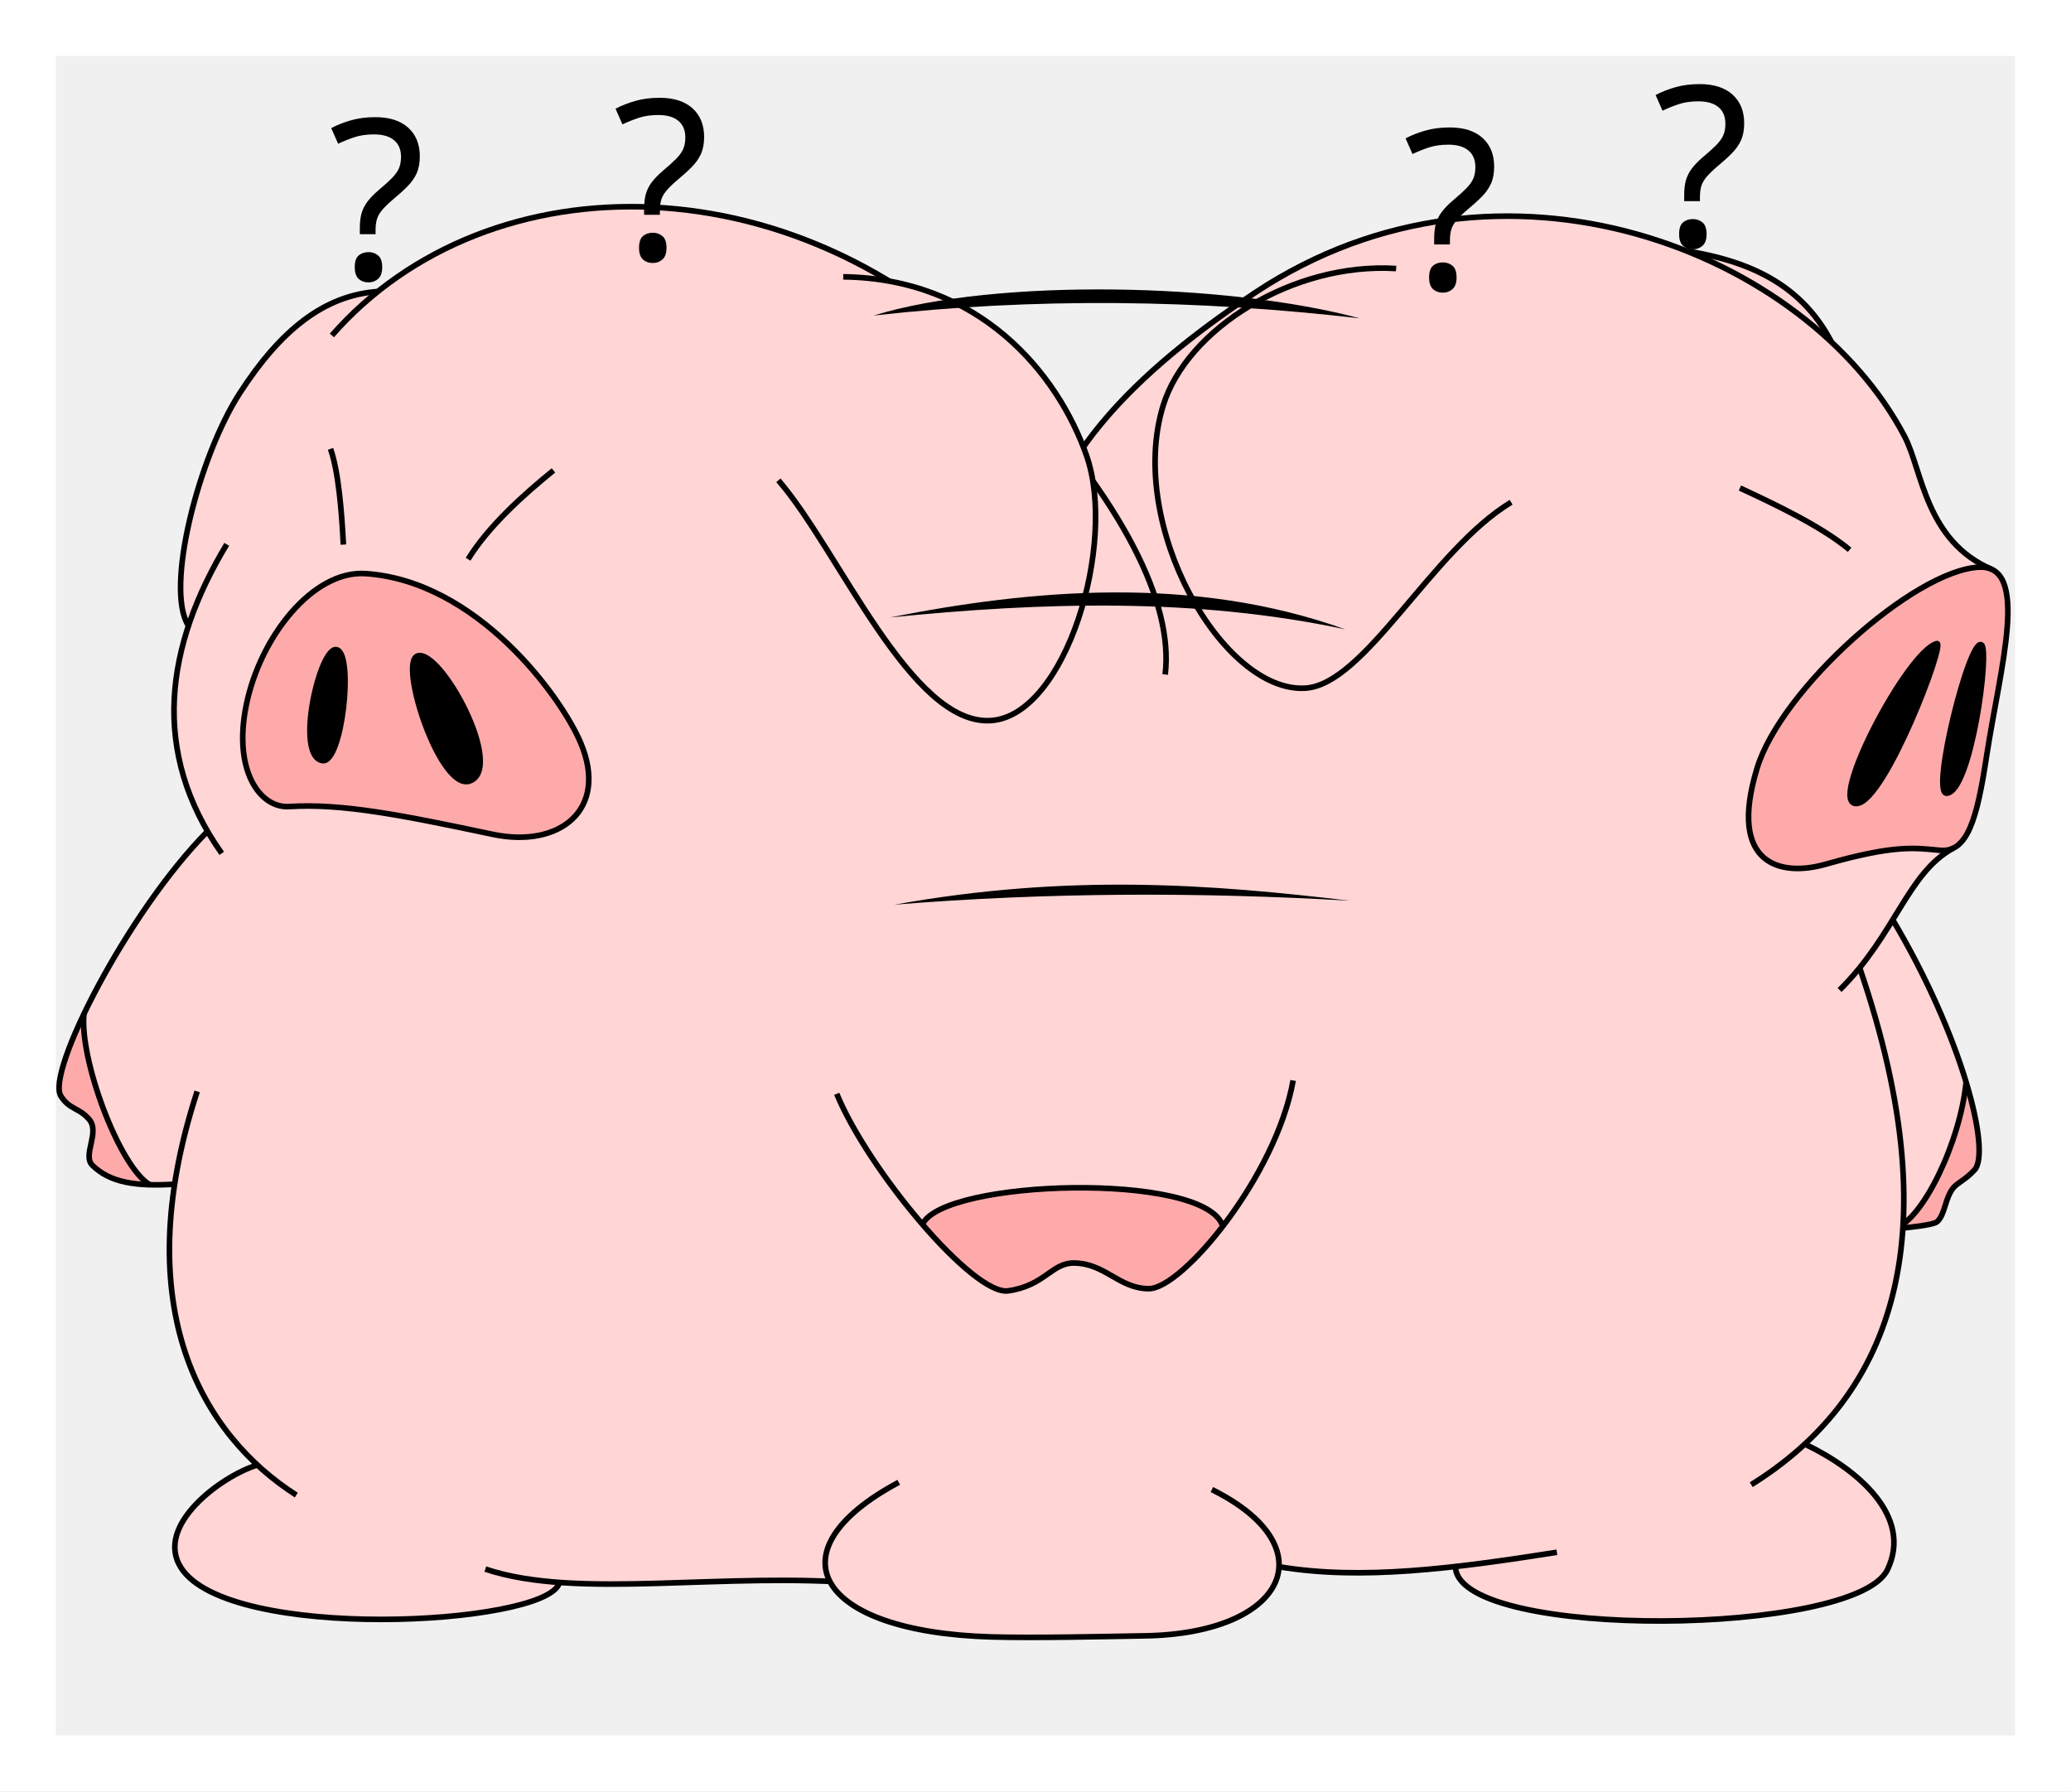
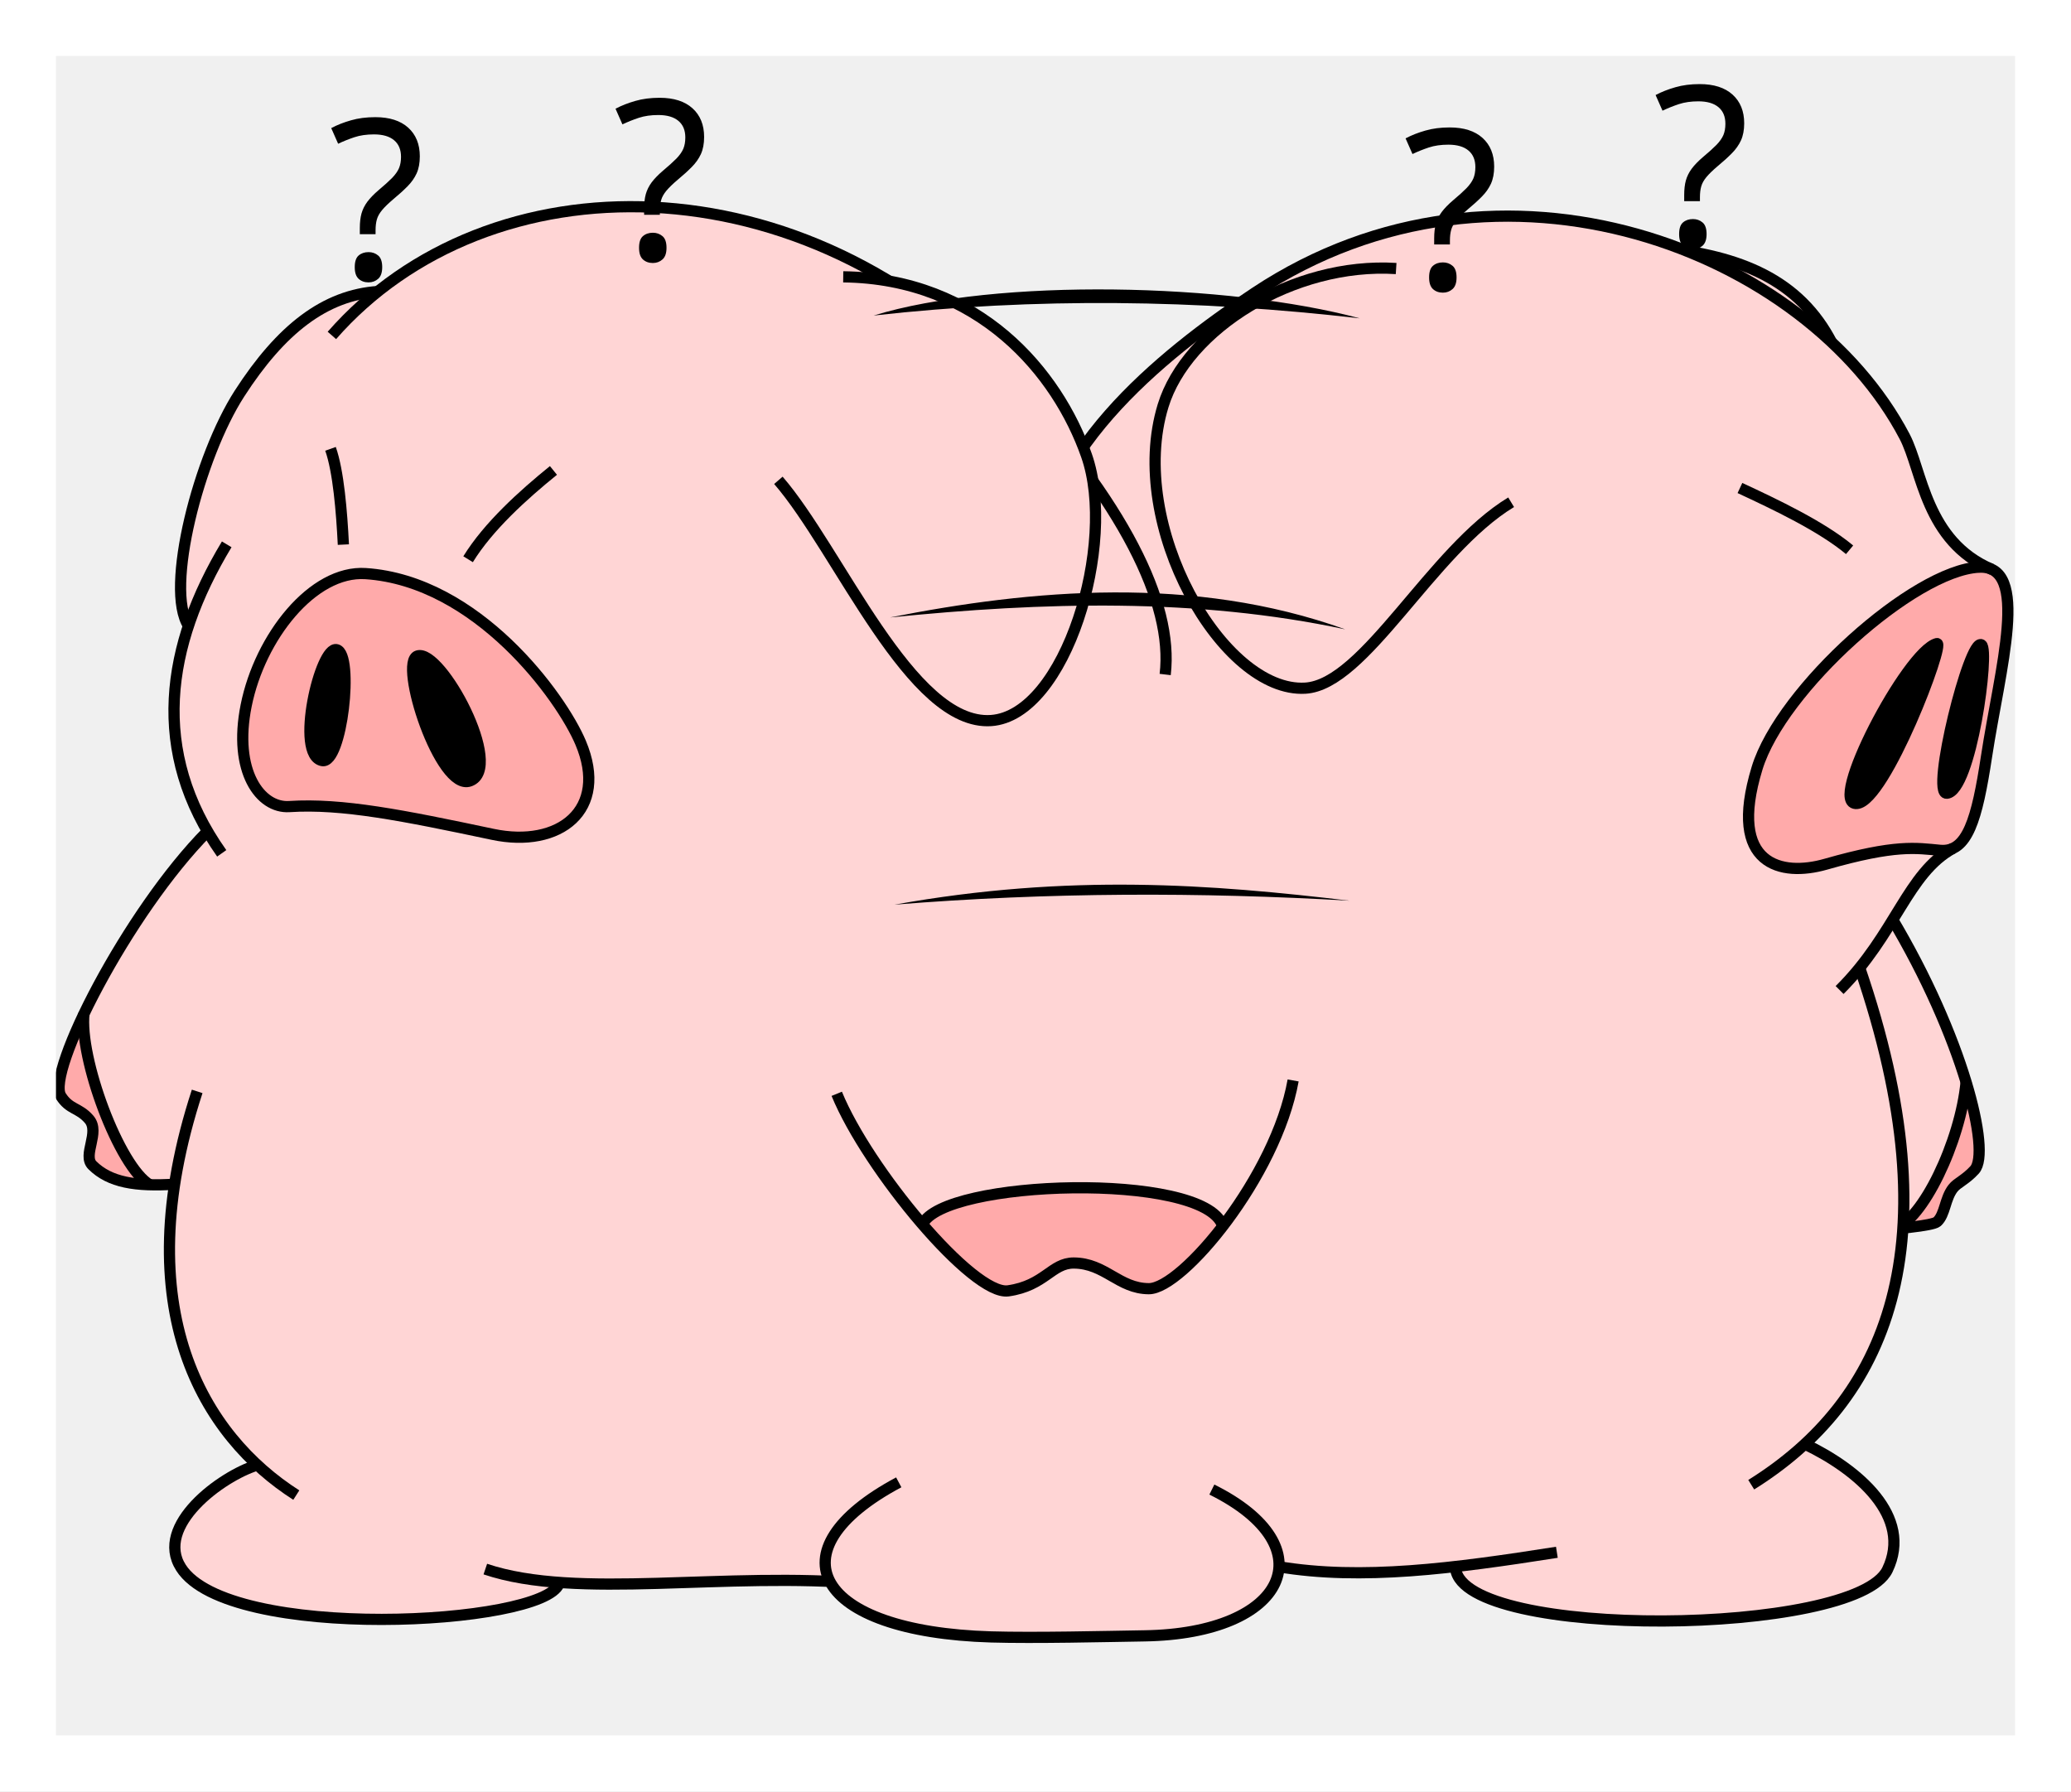
<svg xmlns="http://www.w3.org/2000/svg" xmlns:xlink="http://www.w3.org/1999/xlink" width="370" height="320" id="svg2" version="1.1" enable-background="new">
  <defs id="defs4">
    <linearGradient id="linearGradient12499-5-3">
      <stop id="stop12501-0-8" offset="0" style="stop-color:#ffd5d5;stop-opacity:1;" />
      <stop id="stop12503-9-9" offset="1" style="stop-color:#ffd5d5;stop-opacity:0;" />
    </linearGradient>
    <linearGradient id="linearGradient12499-5">
      <stop id="stop12501-0" offset="0" style="stop-color:#ffd5d5;stop-opacity:1;" />
      <stop id="stop12503-9" offset="1" style="stop-color:#ffd5d5;stop-opacity:0;" />
    </linearGradient>
    <linearGradient id="linearGradient12499-8">
      <stop id="stop12501-6" offset="0" style="stop-color:#ffd5d5;stop-opacity:1;" />
      <stop id="stop12503-0" offset="1" style="stop-color:#ffd5d5;stop-opacity:0;" />
    </linearGradient>
    <linearGradient gradientTransform="translate(0,-7)" gradientUnits="userSpaceOnUse" y2="78.526" x2="178.782" y1="135.026" x1="175.86" id="linearGradient12505-2" xlink:href="#linearGradient12499-8" />
    <linearGradient id="linearGradient12499-9">
      <stop id="stop12501-8" offset="0" style="stop-color:#ffd5d5;stop-opacity:1;" />
      <stop id="stop12503-6" offset="1" style="stop-color:#ffd5d5;stop-opacity:0;" />
    </linearGradient>
    <linearGradient gradientTransform="translate(0,-7)" gradientUnits="userSpaceOnUse" y2="78.526" x2="178.782" y1="135.026" x1="175.86" id="linearGradient12505-1" xlink:href="#linearGradient12499-9" />
    <linearGradient id="linearGradient12499">
      <stop id="stop12501" offset="0" style="stop-color:#ffd5d5;stop-opacity:1;" />
      <stop id="stop12503" offset="1" style="stop-color:#ffd5d5;stop-opacity:0;" />
    </linearGradient>
    <linearGradient xlink:href="#linearGradient12499" id="linearGradient4842" gradientUnits="userSpaceOnUse" gradientTransform="matrix(0.9832367,-0.1823339,0.1823339,0.9832367,74.73669,42.60225)" x1="175.86" y1="135.026" x2="180.123" y2="104.201" />
    <linearGradient xlink:href="#linearGradient12499-5" id="linearGradient4848" gradientUnits="userSpaceOnUse" gradientTransform="matrix(0.9958606,-0.09089341,0.09089341,0.9958606,90.23407,51.0497)" x1="184.389" y1="140.775" x2="178.004" y2="106.502" />
    <linearGradient xlink:href="#linearGradient12499-5-3" id="linearGradient4854" gradientUnits="userSpaceOnUse" gradientTransform="matrix(0.9985031,0.05469451,-0.05469451,0.9985031,114.0699,56.17685)" x1="186.741" y1="139.741" x2="168.636" y2="87.226" />
  </defs>
  <g id="layer2" style="display:none">
    <path style="fill:none;stroke:#0000ff;stroke-width:1px;stroke-linecap:butt;stroke-linejoin:miter;stroke-opacity:1" d="M 10,310 360,10" id="path3025" />
    <path style="fill:none;stroke:#0000ff;stroke-width:1px;stroke-linecap:butt;stroke-linejoin:miter;stroke-opacity:1" d="M 10,10 360,310" id="path3027" />
    <path style="fill:none;stroke:#ff0000;stroke-width:1px;stroke-linecap:butt;stroke-linejoin:miter;stroke-opacity:1;display:inline" d="m 10,0 0,320" id="path3006" />
    <path style="fill:none;stroke:#ff0000;stroke-width:1px;stroke-linecap:butt;stroke-linejoin:miter;stroke-opacity:1;display:inline" d="m 360,0 0,320" id="path3010" />
    <path style="fill:none;stroke:#ff0000;stroke-width:1px;stroke-linecap:butt;stroke-linejoin:miter;stroke-opacity:1;display:inline" d="M 0,10 370,10" id="path3016" />
    <path transform="translate(84.7158,27.7117)" style="fill:none;stroke:#ff0000;stroke-width:1px;stroke-linecap:butt;stroke-linejoin:miter;stroke-opacity:1;display:inline" d="m -84.716,282.288 370,0" id="path3018" />
  </g>
  <g id="layer11" style="display:inline">
    <path style="fill:#ffd5d5;stroke:none;display:inline" d="m 337.663,163.787 c 12.748,21.301 17.831,41.847 14.866,45.086 -1.663,1.817 -3.076,2.273 -3.859,3.28 -1.452,1.868 -1.404,4.685 -2.835,5.987 -0.798,0.726 -8.097,1.394 -10.817,1.393 -2.141,-19.147 -33.283,-43.712 2.645,-55.746 z" id="path6131-3" />
    <path id="path6174-7-2" d="m 351.237,193.242 c 3.054,8.095 2.947,14.369 1.732,15.671 -1.681,1.8 -1.661,0.858 -3.328,2.75 -1.564,1.775 -1.348,2.926 -2.24,4.642 -1.173,2.257 -4.902,3.19 -8.853,3.115 6.211,-4.638 11.2,-15.564 12.69,-26.178 z" style="fill:#ffaaaa;stroke:none;display:inline" />
-     <path style="fill:none;stroke:#000000;stroke-width:1;stroke-linecap:butt;stroke-linejoin:miter;stroke-opacity:1;display:inline" d="m 337.908,163.902 c 12.748,21.301 17.831,41.847 14.866,45.086 -1.663,1.817 -3.076,2.273 -3.859,3.28 -1.452,1.868 -1.404,4.685 -2.835,5.987 -0.798,0.726 -8.097,1.394 -10.817,1.393" id="path6131" />
-     <path id="path6174" d="m 338.373,219.477 c 5.036,-1.251 11.897,-15.545 12.893,-26.267" style="fill:none;stroke:#000000;stroke-width:1;stroke-linecap:butt;stroke-linejoin:miter;stroke-opacity:1;display:inline" />
-     <path style="fill:#ffd5d5;stroke:#000000;stroke-width:1;stroke-linecap:butt;stroke-linejoin:miter;stroke-opacity:1;display:inline" d="m 296.798,44.255 c 13.979,1.449 24.691,5.632 30.552,17.128" id="path6143" />
+     <path style="fill:none;stroke:#000000;stroke-width:2;stroke-linecap:butt;stroke-linejoin:miter;stroke-opacity:1;display:inline" d="m 337.908,163.902 c 12.748,21.301 17.831,41.847 14.866,45.086 -1.663,1.817 -3.076,2.273 -3.859,3.28 -1.452,1.868 -1.404,4.685 -2.835,5.987 -0.798,0.726 -8.097,1.394 -10.817,1.393" id="path6131" />
+     <path id="path6174" d="m 338.373,219.477 c 5.036,-1.251 11.897,-15.545 12.893,-26.267" style="fill:none;stroke:#000000;stroke-width:2;stroke-linecap:butt;stroke-linejoin:miter;stroke-opacity:1;display:inline" />
+     <path style="fill:#ffd5d5;stroke:#000000;stroke-width:2;stroke-linecap:butt;stroke-linejoin:miter;stroke-opacity:1;display:inline" d="m 296.798,44.255 c 13.979,1.449 24.691,5.632 30.552,17.128" id="path6143" />
    <path style="fill:#ffd5d5;stroke:none;display:inline" d="M 228.367,279.882 C 112.863,267.396 121.818,141.415 185.386,104.068 184.403,82.467 208.947,62.447 224.307,52.217 c 43.385,-28.895 98.804,-7.077 116.077,25.907 3.158,6.03 5.588,20.629 15.505,23.609 5.464,1.642 1.311,17.669 -1.096,33.452 -1.698,11.138 -2.864,15.24 -5.847,16.36 -4.182,1.571 -13.661,17.504 -16.747,21.278 11.173,41.49 12.863,59.452 -9.63,85.195 11.198,4.402 19.756,15.761 14.622,22.414 -9.041,11.718 -74.277,13.294 -77.168,-0.407 -7.072,0.569 -24.406,1.472 -31.656,-0.143 z" id="path6135-7" />
-     <path style="fill:none;stroke:#000000;stroke-width:1;stroke-linecap:butt;stroke-linejoin:miter;stroke-opacity:1;display:inline" d="m 228.368,279.867 c 14.895,2.506 31.414,0.316 49.779,-2.566" id="path6125" />
-     <path style="fill:none;stroke:#000000;stroke-width:1;stroke-linecap:butt;stroke-linejoin:miter;stroke-opacity:1;display:inline" d="m 260.058,280.273 c 1.715,12.762 71.42,11.992 77.139,0.161 4.603,-9.524 -5.235,-17.911 -14.709,-22.441" id="path6127" />
-     <path style="fill:none;stroke:#000000;stroke-width:1;stroke-linecap:butt;stroke-linejoin:miter;stroke-opacity:1;display:inline" d="m 312.87,265.228 c 23.897,-14.881 36.483,-42.461 19.322,-92.497" id="path6129" />
-     <path style="fill:#ffaaaa;stroke:#000000;stroke-width:1;stroke-linecap:butt;stroke-linejoin:miter;stroke-opacity:1;display:inline" d="m 353.528,101.322 c -11.596,0.599 -35.292,21.772 -39.61,35.9 -5.333,17.451 4.393,19.415 12.255,17.165 12.527,-3.586 16.142,-2.886 20.429,-2.486 4.916,0.459 6.606,-5.607 8.304,-16.744 2.407,-15.782 7.893,-34.313 -1.378,-33.834 z" id="path6135" />
-     <path style="fill:none;stroke:#000000;stroke-width:1;stroke-linecap:butt;stroke-linejoin:miter;stroke-opacity:1;display:inline" d="m 310.853,87.178 c 6.357,2.958 14.567,6.849 19.589,11.037" id="path6137" />
-     <path style="fill:none;stroke:#000000;stroke-width:1;stroke-linecap:butt;stroke-linejoin:miter;stroke-opacity:1;display:inline" d="M 355.884,101.727 C 343.999,96.676 343.436,84.016 340.279,77.986 323.006,45.002 268.406,23.064 224.305,52.232 207.221,63.532 184.616,81.795 185.4,104.122" id="path6139" />
-     <path style="fill:none;stroke:#000000;stroke-width:1;stroke-linecap:butt;stroke-linejoin:miter;stroke-opacity:1;display:inline" d="m 249.428,47.97 c -18.416,-1.164 -37.425,10.812 -41.628,24.5 -6.558,21.36 10.671,51.326 25.389,50.464 10.662,-0.625 22.524,-24.581 36.786,-33.212" id="path6141" />
-     <path style="fill:none;stroke:#000000;stroke-width:1;stroke-linecap:butt;stroke-linejoin:miter;stroke-opacity:1;display:inline" d="m 348.967,151.518 c -8.202,4.458 -10.278,15.374 -20.308,25.338" id="path6153" />
-     <path id="path6159" d="m 346.034,114.972 c -5.299,1.375 -19.807,29.115 -14.261,28.561 5.083,-0.508 15.875,-28.98 14.261,-28.561 z" style="fill:#000000;stroke:#000000;stroke-width:1;stroke-linecap:butt;stroke-linejoin:miter;stroke-opacity:1;display:inline" />
-     <path id="path6161" d="m 354.002,115.195 c -2.141,-1.38 -9.115,26.741 -6.197,26.51 4.328,-0.344 7.697,-25.543 6.197,-26.51 z" style="fill:#000000;stroke:#000000;stroke-width:1;stroke-linecap:butt;stroke-linejoin:miter;stroke-opacity:1;display:inline" />
+     <path style="fill:none;stroke:#000000;stroke-width:2;stroke-linecap:butt;stroke-linejoin:miter;stroke-opacity:1;display:inline" d="m 228.368,279.867 c 14.895,2.506 31.414,0.316 49.779,-2.566" id="path6125" />
+     <path style="fill:none;stroke:#000000;stroke-width:2;stroke-linecap:butt;stroke-linejoin:miter;stroke-opacity:1;display:inline" d="m 260.058,280.273 c 1.715,12.762 71.42,11.992 77.139,0.161 4.603,-9.524 -5.235,-17.911 -14.709,-22.441" id="path6127" />
+     <path style="fill:none;stroke:#000000;stroke-width:2;stroke-linecap:butt;stroke-linejoin:miter;stroke-opacity:1;display:inline" d="m 312.87,265.228 c 23.897,-14.881 36.483,-42.461 19.322,-92.497" id="path6129" />
+     <path style="fill:#ffaaaa;stroke:#000000;stroke-width:2;stroke-linecap:butt;stroke-linejoin:miter;stroke-opacity:1;display:inline" d="m 353.528,101.322 c -11.596,0.599 -35.292,21.772 -39.61,35.9 -5.333,17.451 4.393,19.415 12.255,17.165 12.527,-3.586 16.142,-2.886 20.429,-2.486 4.916,0.459 6.606,-5.607 8.304,-16.744 2.407,-15.782 7.893,-34.313 -1.378,-33.834 z" id="path6135" />
+     <path style="fill:none;stroke:#000000;stroke-width:2;stroke-linecap:butt;stroke-linejoin:miter;stroke-opacity:1;display:inline" d="m 310.853,87.178 c 6.357,2.958 14.567,6.849 19.589,11.037" id="path6137" />
+     <path style="fill:none;stroke:#000000;stroke-width:2;stroke-linecap:butt;stroke-linejoin:miter;stroke-opacity:1;display:inline" d="M 355.884,101.727 C 343.999,96.676 343.436,84.016 340.279,77.986 323.006,45.002 268.406,23.064 224.305,52.232 207.221,63.532 184.616,81.795 185.4,104.122" id="path6139" />
+     <path style="fill:none;stroke:#000000;stroke-width:2;stroke-linecap:butt;stroke-linejoin:miter;stroke-opacity:1;display:inline" d="m 249.428,47.97 c -18.416,-1.164 -37.425,10.812 -41.628,24.5 -6.558,21.36 10.671,51.326 25.389,50.464 10.662,-0.625 22.524,-24.581 36.786,-33.212" id="path6141" />
+     <path style="fill:none;stroke:#000000;stroke-width:2;stroke-linecap:butt;stroke-linejoin:miter;stroke-opacity:1;display:inline" d="m 348.967,151.518 c -8.202,4.458 -10.278,15.374 -20.308,25.338" id="path6153" />
+     <path id="path6159" d="m 346.034,114.972 c -5.299,1.375 -19.807,29.115 -14.261,28.561 5.083,-0.508 15.875,-28.98 14.261,-28.561 z" style="fill:#000000;stroke:#000000;stroke-width:2;stroke-linecap:butt;stroke-linejoin:miter;stroke-opacity:1;display:inline" />
+     <path id="path6161" d="m 354.002,115.195 c -2.141,-1.38 -9.115,26.741 -6.197,26.51 4.328,-0.344 7.697,-25.543 6.197,-26.51 z" style="fill:#000000;stroke:#000000;stroke-width:2;stroke-linecap:butt;stroke-linejoin:miter;stroke-opacity:1;display:inline" />
  </g>
  <g style="display:inline" id="g12278">
    <path id="path12350" d="m 150.687,282.639 c -20.655,-1.553 -42.741,1.175 -50.837,0.129 0.954,7.454 -58.389,10.256 -67.132,-2.896 -3.99,-6.003 3.771,-16.079 13.076,-18.128 -10.132,-10.047 -17.673,-23.303 -14.643,-50.222 -7.316,0.227 -11.087,0.419 -14.583,-3.251 -1.783,-1.872 1.953,-6.08 -0.055,-8.408 -1.855,-2.15 -4.109,-1.594 -5.668,-4.077 -2.663,-4.241 13.095,-35.503 26.181,-47.268 -7.448,-13.376 -8.563,-23.97 -3.332,-36.724 -4.428,-6.9 1.878,-30.307 9.086,-41.483 7.408,-11.488 16.219,-18.917 24.815,-18.239 24.112,-23.044 80.732,-21.854 113.308,16.332 10.285,12.056 28.259,32.875 27.245,52.023 44.769,47.488 80.839,143.808 -57.462,162.212 z" style="fill:#ffd5d5;stroke:none;display:inline" />
-     <path id="path12352" d="M 59.295,59.922 C 87.258,27.961 143.721,27.994 180.867,68.344 200.503,89.675 209.703,107.573 208.169,120.492" style="fill:none;stroke:#000000;stroke-width:1;stroke-linecap:butt;stroke-linejoin:miter;stroke-opacity:1;display:inline" />
-     <path id="path12354" d="m 67.589,52.073 c -9.556,0.635 -17.396,6.75 -24.805,18.237 -7.208,11.176 -13.41,34.84 -9.106,41.489" style="fill:none;stroke:#000000;stroke-width:1;stroke-linecap:butt;stroke-linejoin:miter;stroke-opacity:1;display:inline" />
-     <path id="path12356" d="M 40.505,97.24 C 29.596,115.349 26.744,134.271 39.613,152.44" style="fill:none;stroke:#000000;stroke-width:1;stroke-linecap:butt;stroke-linejoin:miter;stroke-opacity:1;display:inline" />
+     <path id="path12352" d="M 59.295,59.922 C 87.258,27.961 143.721,27.994 180.867,68.344 200.503,89.675 209.703,107.573 208.169,120.492" style="fill:none;stroke:#000000;stroke-width:2;stroke-linecap:butt;stroke-linejoin:miter;stroke-opacity:1;display:inline" />
+     <path id="path12354" d="m 67.589,52.073 c -9.556,0.635 -17.396,6.75 -24.805,18.237 -7.208,11.176 -13.41,34.84 -9.106,41.489" style="fill:none;stroke:#000000;stroke-width:2;stroke-linecap:butt;stroke-linejoin:miter;stroke-opacity:1;display:inline" />
+     <path id="path12356" d="M 40.505,97.24 C 29.596,115.349 26.744,134.271 39.613,152.44" style="fill:none;stroke:#000000;stroke-width:2;stroke-linecap:butt;stroke-linejoin:miter;stroke-opacity:1;display:inline" />
    <path style="fill:#ffaaaa;stroke:none;display:inline" d="m 14.96,181.201 c -2.075,3.645 -5.837,12.382 -4.299,14.685 1.628,2.438 3.813,1.927 5.668,4.077 2.008,2.328 -1.595,6.397 0.214,8.243 2.433,2.483 4.702,3.68 9.956,3.508 -5.039,-3.636 -11.479,-21.553 -11.539,-30.513 z" id="path12358" />
-     <path id="path12360" d="m 37.079,148.509 c -14.294,14.438 -28.868,43.045 -26.205,47.285 1.559,2.482 3.194,2.015 5.049,4.165 2.008,2.328 -1.251,6.391 0.586,8.209 3.083,3.052 7.685,3.825 14.749,3.375" style="fill:none;stroke:#000000;stroke-width:1;stroke-linecap:butt;stroke-linejoin:miter;stroke-opacity:1;display:inline" />
-     <path id="path12362" d="m 35.227,194.968 c -12.733,38.988 1.208,61.575 17.709,72.115" style="fill:none;stroke:#000000;stroke-width:1;stroke-linecap:butt;stroke-linejoin:miter;stroke-opacity:1;display:inline" />
-     <path id="path12364" d="m 45.959,261.715 c -6.456,1.981 -18.411,10.833 -13.625,18.338 8.491,13.316 64.612,10.359 67.536,2.882" style="fill:none;stroke:#000000;stroke-width:1;stroke-linecap:butt;stroke-linejoin:miter;stroke-opacity:1;display:inline" />
-     <path id="path12366" d="m 86.707,280.302 c 16.537,5.565 42.629,0.366 68.088,2.619" style="fill:none;stroke:#000000;stroke-width:1;stroke-linecap:butt;stroke-linejoin:miter;stroke-opacity:1;display:inline" />
-     <path id="path12392" d="m 150.648,49.453 c 24.281,0.285 38.267,17.114 43.461,31.906 5.515,15.706 -3.716,46.445 -17.045,47.361 -14.32,0.984 -27.186,-30.442 -37.999,-42.913" style="fill:#ffd5d5;stroke:#000000;stroke-width:1;stroke-linecap:butt;stroke-linejoin:miter;stroke-opacity:1;display:inline" />
-     <path id="path12394" d="M 98.878,84.039 C 93.442,88.441 87.236,94.044 83.628,99.903" style="fill:none;stroke:#000000;stroke-width:1;stroke-linecap:butt;stroke-linejoin:miter;stroke-opacity:1;display:inline" />
-     <path id="path12396" d="m 65.316,102.469 c -9.44,-0.626 -18.874,11.344 -21.334,23.554 -2.376,11.795 2.548,18.398 7.696,18.065 9.46,-0.611 20.334,1.573 36.359,4.961 11.89,2.513 20.785,-4.343 15.693,-16.38 -3.474,-8.213 -18.494,-28.878 -38.414,-30.2 z" style="fill:#ffaaaa;stroke:#000000;stroke-width:1;stroke-linecap:butt;stroke-linejoin:miter;stroke-opacity:1;display:inline" />
-     <path id="path12398" d="m 59.049,80.18 c 1.418,4.012 2.004,11.22 2.297,17.107" style="fill:none;stroke:#000000;stroke-width:1;stroke-linecap:butt;stroke-linejoin:miter;stroke-opacity:1;display:inline" />
-     <path style="fill:#000000;stroke:#000000;stroke-width:1;stroke-linecap:butt;stroke-linejoin:miter;stroke-opacity:1;display:inline" d="m 74.606,117.176 c 4.132,-1.305 15.659,20.013 9.336,22.334 -5.297,1.944 -12.819,-21.233 -9.336,-22.334 z" id="path12406" />
-     <path style="fill:#000000;stroke:#000000;stroke-width:1;stroke-linecap:butt;stroke-linejoin:miter;stroke-opacity:1;display:inline" d="m 60.155,116.065 c 3.115,0.841 0.925,20.489 -2.585,19.81 -4.982,-0.963 -0.347,-20.602 2.585,-19.81 z" id="path12408" />
-     <path style="fill:none;stroke:#000000;stroke-width:1;stroke-linecap:butt;stroke-linejoin:miter;stroke-opacity:1;display:inline" d="m 15.015,180.97 c -0.944,8.039 6.301,27.524 11.755,30.678" id="path12410" />
+     <path id="path12360" d="m 37.079,148.509 c -14.294,14.438 -28.868,43.045 -26.205,47.285 1.559,2.482 3.194,2.015 5.049,4.165 2.008,2.328 -1.251,6.391 0.586,8.209 3.083,3.052 7.685,3.825 14.749,3.375" style="fill:none;stroke:#000000;stroke-width:2;stroke-linecap:butt;stroke-linejoin:miter;stroke-opacity:1;display:inline" />
+     <path id="path12362" d="m 35.227,194.968 c -12.733,38.988 1.208,61.575 17.709,72.115" style="fill:none;stroke:#000000;stroke-width:2;stroke-linecap:butt;stroke-linejoin:miter;stroke-opacity:1;display:inline" />
+     <path id="path12364" d="m 45.959,261.715 c -6.456,1.981 -18.411,10.833 -13.625,18.338 8.491,13.316 64.612,10.359 67.536,2.882" style="fill:none;stroke:#000000;stroke-width:2;stroke-linecap:butt;stroke-linejoin:miter;stroke-opacity:1;display:inline" />
+     <path id="path12366" d="m 86.707,280.302 c 16.537,5.565 42.629,0.366 68.088,2.619" style="fill:none;stroke:#000000;stroke-width:2;stroke-linecap:butt;stroke-linejoin:miter;stroke-opacity:1;display:inline" />
+     <path id="path12392" d="m 150.648,49.453 c 24.281,0.285 38.267,17.114 43.461,31.906 5.515,15.706 -3.716,46.445 -17.045,47.361 -14.32,0.984 -27.186,-30.442 -37.999,-42.913" style="fill:#ffd5d5;stroke:#000000;stroke-width:2;stroke-linecap:butt;stroke-linejoin:miter;stroke-opacity:1;display:inline" />
+     <path id="path12394" d="M 98.878,84.039 C 93.442,88.441 87.236,94.044 83.628,99.903" style="fill:none;stroke:#000000;stroke-width:2;stroke-linecap:butt;stroke-linejoin:miter;stroke-opacity:1;display:inline" />
+     <path id="path12396" d="m 65.316,102.469 c -9.44,-0.626 -18.874,11.344 -21.334,23.554 -2.376,11.795 2.548,18.398 7.696,18.065 9.46,-0.611 20.334,1.573 36.359,4.961 11.89,2.513 20.785,-4.343 15.693,-16.38 -3.474,-8.213 -18.494,-28.878 -38.414,-30.2 z" style="fill:#ffaaaa;stroke:#000000;stroke-width:2;stroke-linecap:butt;stroke-linejoin:miter;stroke-opacity:1;display:inline" />
+     <path id="path12398" d="m 59.049,80.18 c 1.418,4.012 2.004,11.22 2.297,17.107" style="fill:none;stroke:#000000;stroke-width:2;stroke-linecap:butt;stroke-linejoin:miter;stroke-opacity:1;display:inline" />
+     <path style="fill:#000000;stroke:#000000;stroke-width:2;stroke-linecap:butt;stroke-linejoin:miter;stroke-opacity:1;display:inline" d="m 74.606,117.176 c 4.132,-1.305 15.659,20.013 9.336,22.334 -5.297,1.944 -12.819,-21.233 -9.336,-22.334 z" id="path12406" />
+     <path style="fill:#000000;stroke:#000000;stroke-width:2;stroke-linecap:butt;stroke-linejoin:miter;stroke-opacity:1;display:inline" d="m 60.155,116.065 c 3.115,0.841 0.925,20.489 -2.585,19.81 -4.982,-0.963 -0.347,-20.602 2.585,-19.81 z" id="path12408" />
+     <path style="fill:none;stroke:#000000;stroke-width:2;stroke-linecap:butt;stroke-linejoin:miter;stroke-opacity:1;display:inline" d="m 15.015,180.97 c -0.944,8.039 6.301,27.524 11.755,30.678" id="path12410" />
  </g>
  <g style="display:inline" id="g12416">
    <path id="path12520-2" d="m 231.109,193.053 c -3.059,17.137 -19.823,37.232 -25.785,37.201 -5.372,-0.028 -7.787,-4.553 -13.393,-4.586 -3.977,-0.023 -5.181,4.044 -11.733,4.972 -6.26,0.887 -25.084,-21.667 -30.626,-35.201" style="fill:#ffd5d5;stroke:none;display:inline" />
-     <path id="path12506" d="m 160.569,264.806 c -22.882,12.208 -14.952,26.695 16.518,27.615 7.796,0.228 20.43,-0.081 27.411,-0.192 25.308,-0.402 32.71,-15.861 12.011,-26.133" style="fill:#ffd5d5;stroke:#000000;stroke-width:1;stroke-linecap:butt;stroke-linejoin:miter;stroke-opacity:1;display:inline" />
+     <path id="path12506" d="m 160.569,264.806 c -22.882,12.208 -14.952,26.695 16.518,27.615 7.796,0.228 20.43,-0.081 27.411,-0.192 25.308,-0.402 32.71,-15.861 12.011,-26.133" style="fill:#ffd5d5;stroke:#000000;stroke-width:2;stroke-linecap:butt;stroke-linejoin:miter;stroke-opacity:1;display:inline" />
    <path id="path12518" d="m 205.193,229.998 c -5.369,-0.179 -7.787,-4.553 -13.393,-4.586 -3.977,-0.023 -5.173,3.924 -11.667,5.193 -4.537,0.887 -13.748,-9.779 -15.343,-12.004 7.805,-8.92 49.417,-8.566 53.681,0.247 -3.413,5.405 -9.702,11.27 -13.278,11.15 z" style="fill:#ffaaaa;stroke:none;display:inline" />
-     <path id="path12520" d="m 231.027,193.011 c -3.059,17.137 -19.823,37.232 -25.785,37.201 -5.372,-0.028 -7.787,-4.553 -13.393,-4.586 -3.977,-0.023 -5.181,4.044 -11.733,4.972 -6.26,0.887 -25.084,-21.667 -30.626,-35.201" style="fill:none;stroke:#000000;stroke-width:1;stroke-linecap:butt;stroke-linejoin:miter;stroke-opacity:1;display:inline" />
-     <path style="fill:none;stroke:#000000;stroke-width:1;stroke-linecap:butt;stroke-linejoin:miter;stroke-opacity:1;display:inline" d="m 164.809,218.72 c 3.68,-8.03 50.095,-9.432 53.578,0.141" id="path12552" />
+     <path id="path12520" d="m 231.027,193.011 c -3.059,17.137 -19.823,37.232 -25.785,37.201 -5.372,-0.028 -7.787,-4.553 -13.393,-4.586 -3.977,-0.023 -5.181,4.044 -11.733,4.972 -6.26,0.887 -25.084,-21.667 -30.626,-35.201" style="fill:none;stroke:#000000;stroke-width:2;stroke-linecap:butt;stroke-linejoin:miter;stroke-opacity:1;display:inline" />
+     <path style="fill:none;stroke:#000000;stroke-width:2;stroke-linecap:butt;stroke-linejoin:miter;stroke-opacity:1;display:inline" d="m 164.809,218.72 c 3.68,-8.03 50.095,-9.432 53.578,0.141" id="path12552" />
    <path style="fill:#000000;stroke:none" d="m 159.013,110.303 c 25.301,-5.013 54.173,-7.617 81.317,2.121 -26.556,-5.653 -53.824,-4.899 -81.317,-2.121 z" id="path13235" />
    <path style="fill:#000000;stroke:none" d="m 159.806,161.608 c 31.236,-5.609 56.647,-3.64 81.317,-0.707 -26.663,-1.536 -53.712,-1.526 -81.317,0.707 z" id="path13237" />
    <path style="fill:#000000;stroke:none;display:inline" d="m 156.08,56.367 c 22.025,-6.77 63.443,-5.799 86.841,0.5 -28.947,-3.351 -57.894,-3.747 -86.841,-0.5 z" id="path13239" />
    <text xml:space="preserve" style="font-size:40px;font-style:normal;font-weight:normal;line-height:125%;letter-spacing:0px;word-spacing:0px;fill:#000000;fill-opacity:1;stroke:none;font-family:Sans" x="58.69" y="49.885" id="text13259">
      <tspan id="tspan13261" x="58.69" y="49.885">?</tspan>
    </text>
    <text xml:space="preserve" style="font-size:40px;font-style:normal;font-weight:normal;line-height:125%;letter-spacing:0px;word-spacing:0px;fill:#000000;fill-opacity:1;stroke:none;display:inline;font-family:Sans" x="295.302" y="43.975" id="text13259-5">
      <tspan id="tspan13261-0" x="295.302" y="43.975">?</tspan>
    </text>
    <text xml:space="preserve" style="font-size:40px;font-style:normal;font-weight:normal;line-height:125%;letter-spacing:0px;word-spacing:0px;fill:#000000;fill-opacity:1;stroke:none;display:inline;font-family:Sans" x="109.484" y="46.425" id="text13259-5-9">
      <tspan id="tspan13261-0-4" x="109.484" y="46.425">?</tspan>
    </text>
    <text xml:space="preserve" style="font-size:40px;font-style:normal;font-weight:normal;line-height:125%;letter-spacing:0px;word-spacing:0px;fill:#000000;fill-opacity:1;stroke:none;display:inline;font-family:Sans" x="250.633" y="51.718" id="text13259-5-7">
      <tspan id="tspan13261-0-8" x="250.633" y="51.718">?</tspan>
    </text>
  </g>
  <g id="layer7" style="display:inline">
    <path style="fill:#ffffff;stroke:none;display:inline" d="m 0,0 0,320 370,0 0,-320 -10,10 0,300 -350,0 0,-300 350,0 10,-10 z" id="path21072" />
  </g>
</svg>
